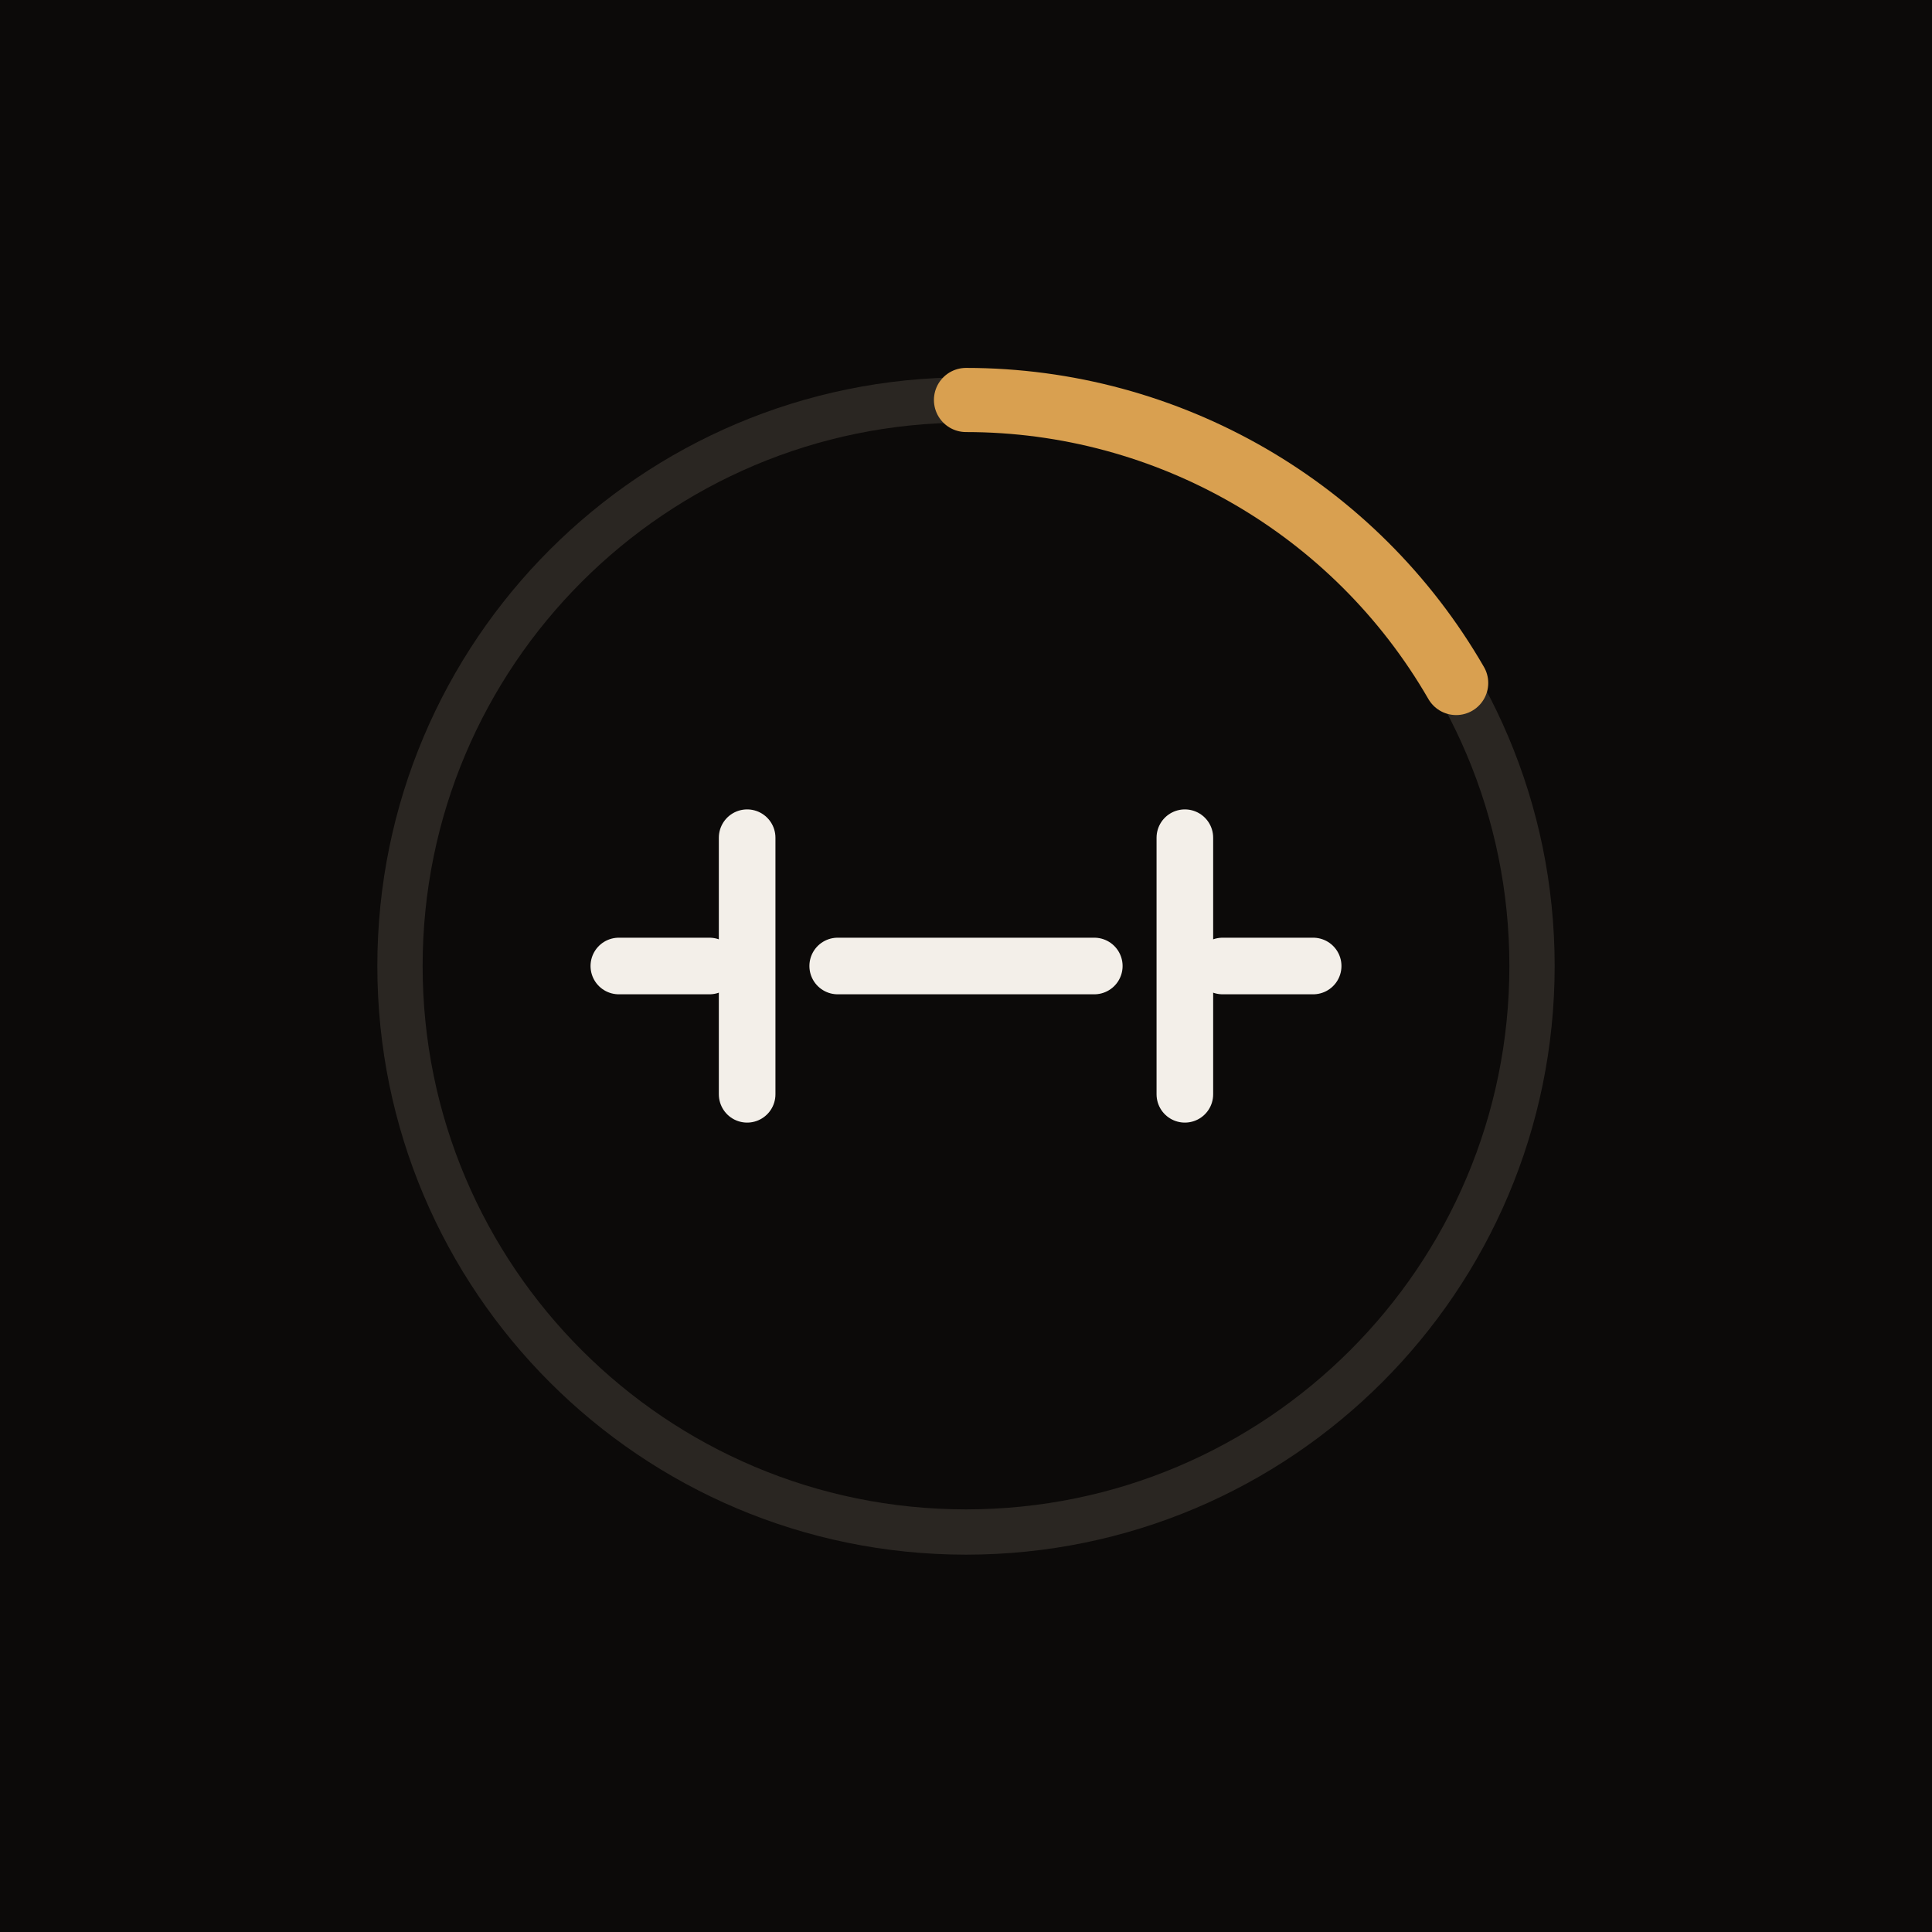
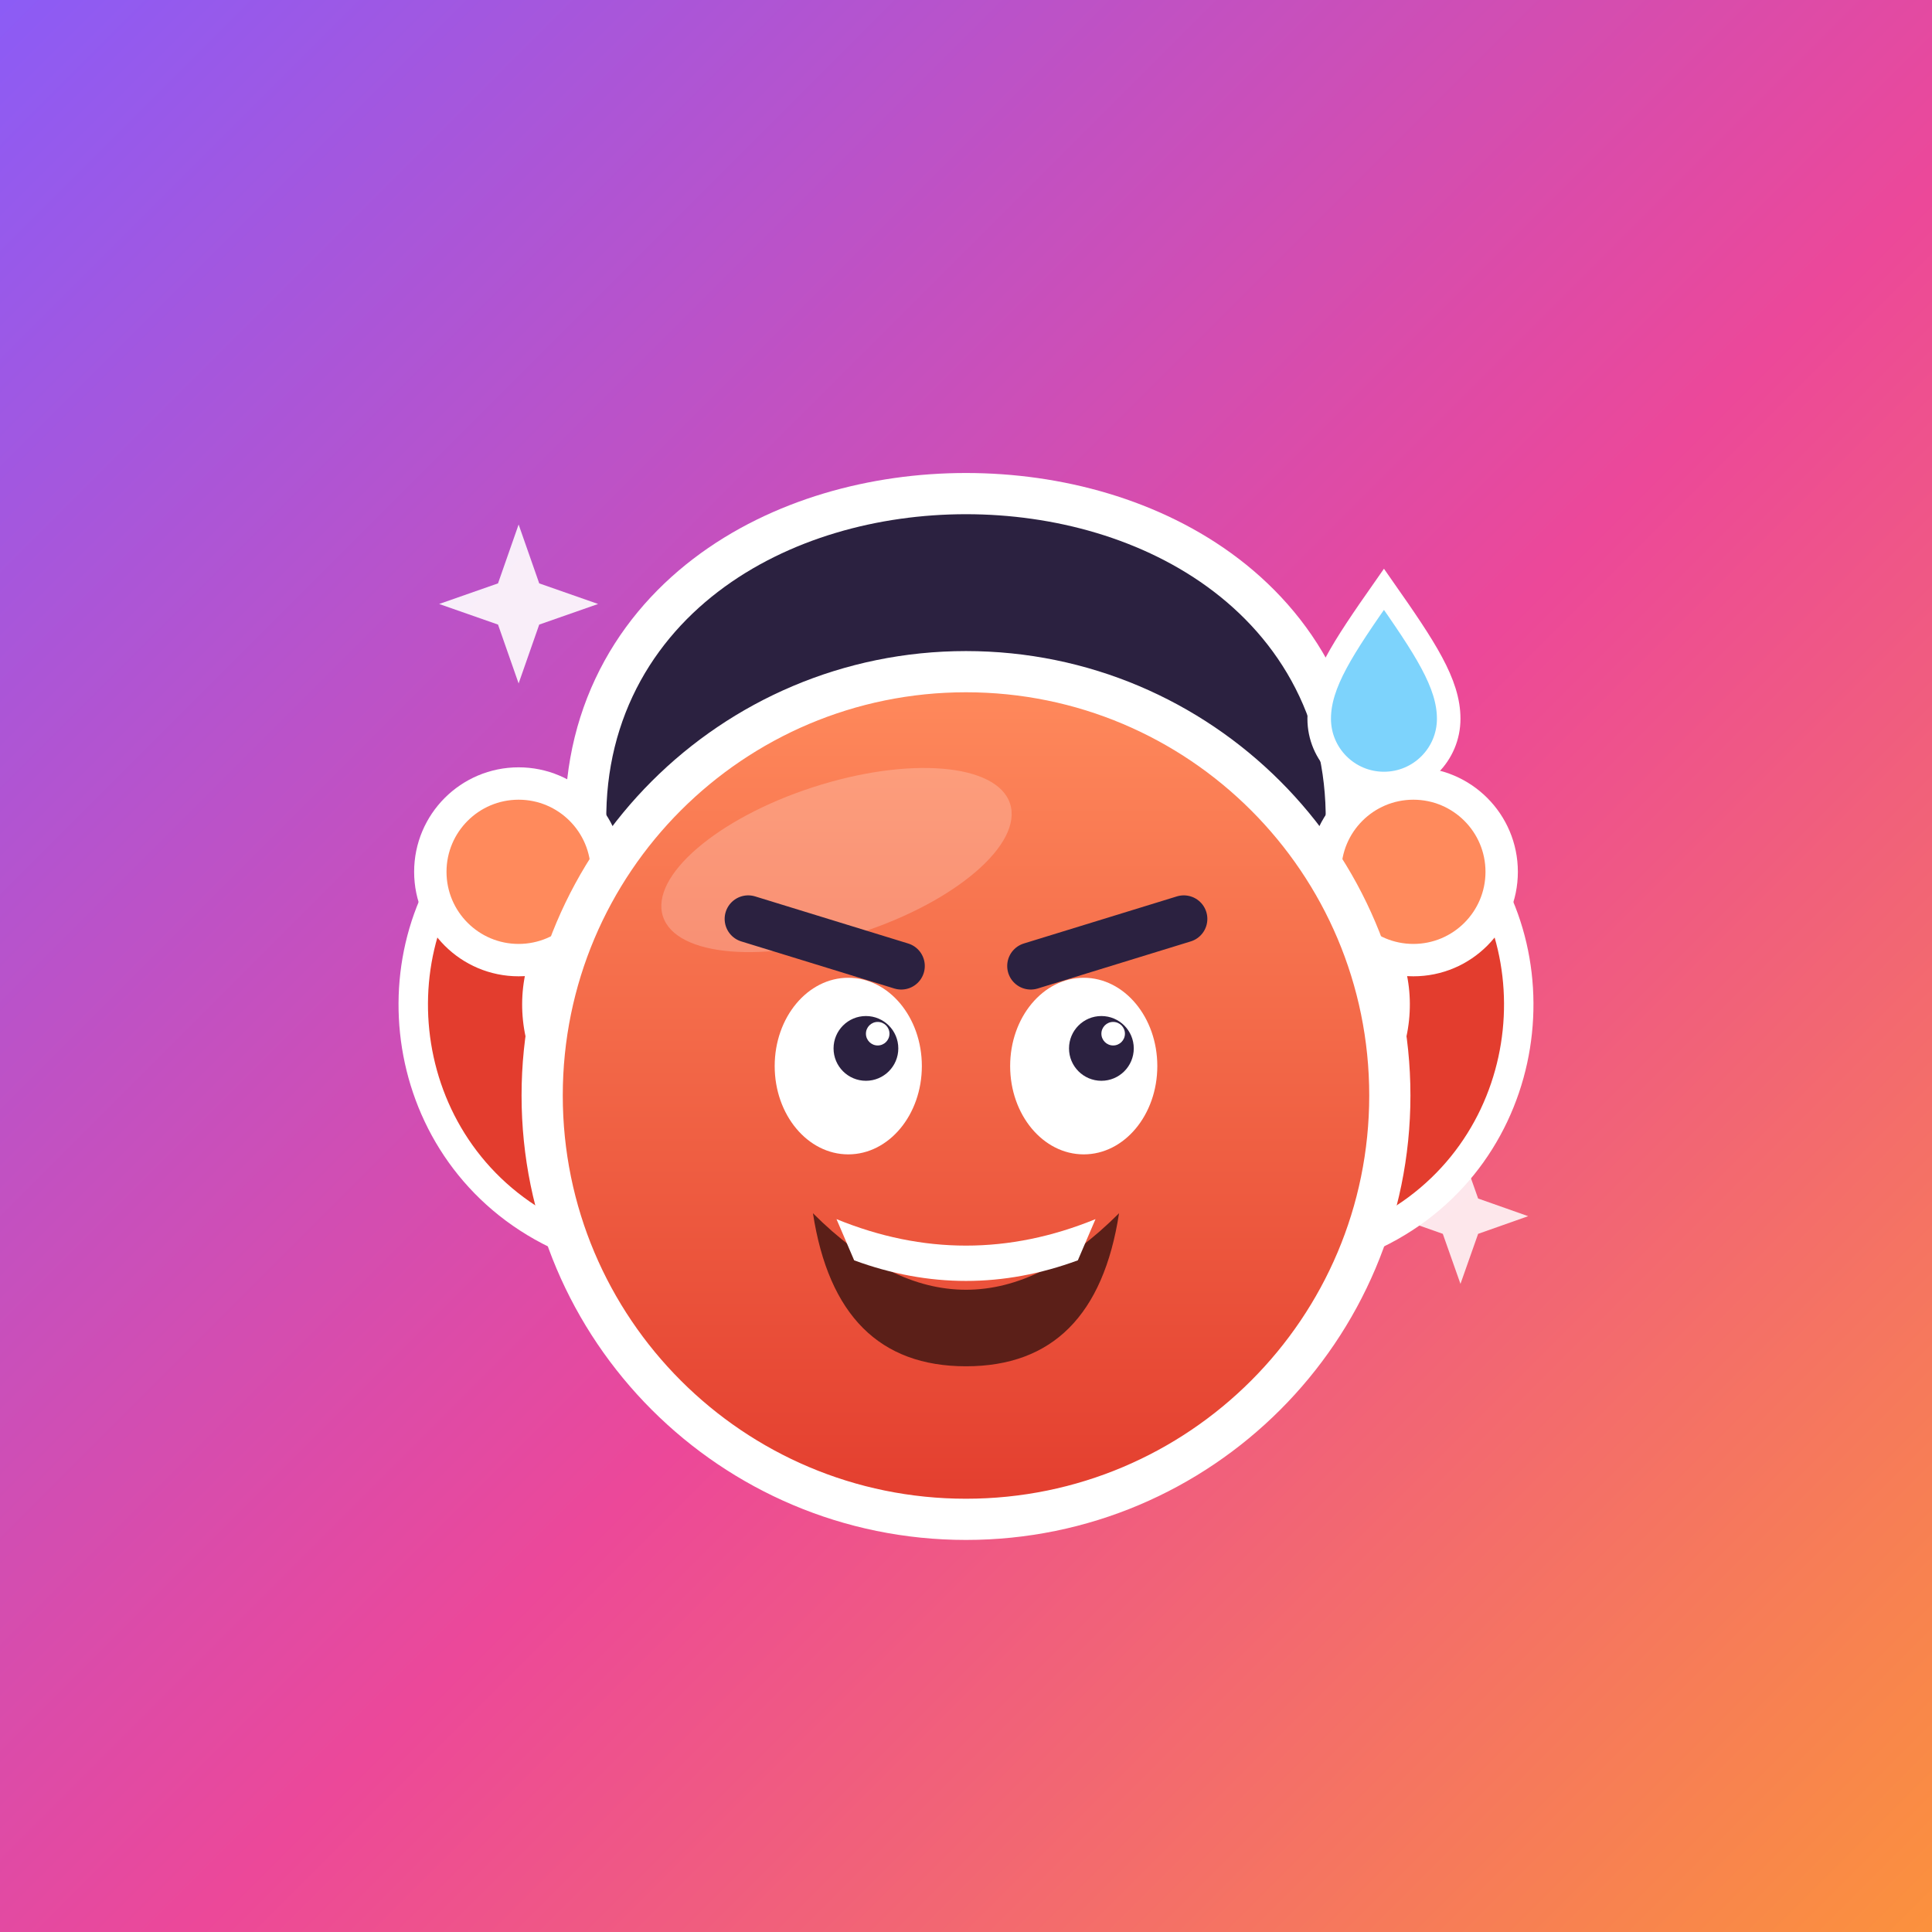
<svg xmlns="http://www.w3.org/2000/svg" viewBox="0 0 512 512">
-   <rect width="512" height="512" fill="#0c0a09" />
-   <circle cx="256" cy="256" r="150" stroke="#2a2622" stroke-width="12" fill="none" />
-   <path d="M256 106 a150 150 0 0 1 129.9 75" stroke="#d9a050" stroke-width="17" stroke-linecap="round" fill="none" />
-   <g stroke="#f3efe9" stroke-width="15" stroke-linecap="round">
-     <path d="M164 256h24" />
-     <path d="M324 256h24" />
-     <path d="M198 222v68" />
-     <path d="M314 222v68" />
-     <path d="M222 256h68" />
+   <defs>
+     <linearGradient id="mbg" x1="0" y1="0" x2="1" y2="1">
+       <stop offset="0" stop-color="#8b5cf6" />
+       <stop offset=".55" stop-color="#ec4899" />
+       <stop offset="1" stop-color="#fb923c" />
+     </linearGradient>
+     <linearGradient id="mbody" x1="0" y1="0" x2="0" y2="1">
+       <stop offset="0" stop-color="#ff8a5c" />
+       <stop offset="1" stop-color="#e33d2e" />
+     </linearGradient>
+   </defs>
+   <rect width="512" height="512" fill="url(#mbg)" />
+   <g transform="translate(256 256) scale(0.78) translate(-256 -256)">
+     <path d="M104 106l7 20 20 7-20 7-7 20-7-20-20-7 20-7z" fill="#fff" opacity=".9" />
+     <path d="M424 318l6 17 17 6-17 6-6 17-6-17-17-6 17-6z" fill="#fff" opacity=".85" />
+     <path d="M158 212C150 98 362 98 354 212" fill="none" stroke="#fff" stroke-width="76" stroke-linecap="round" />
+     <path d="M158 212C150 98 362 98 354 212" fill="none" stroke="#2b2140" stroke-width="48" stroke-linecap="round" />
+     <path d="M130 330C86 312 78 258 104 228" fill="none" stroke="#fff" stroke-width="52" stroke-linecap="round" />
+     <path d="M130 330C86 312 78 258 104 228" fill="none" stroke="#e33d2e" stroke-width="32" stroke-linecap="round" />
+     <circle cx="104" cy="224" r="30" fill="#ff8a5c" stroke="#fff" stroke-width="11" />
+     <path d="M382 330c44-18 52-72 26-102" fill="none" stroke="#fff" stroke-width="52" stroke-linecap="round" />
+     <path d="M382 330c44-18 52-72 26-102" fill="none" stroke="#e33d2e" stroke-width="32" stroke-linecap="round" />
+     <circle cx="408" cy="224" r="30" fill="#ff8a5c" stroke="#fff" stroke-width="11" />
+     <circle cx="256" cy="300" r="144" fill="url(#mbody)" stroke="#fff" stroke-width="14" />
+     <ellipse cx="212" cy="220" rx="62" ry="26" fill="#fff" opacity=".22" transform="rotate(-18 212 220)" />
+     <path d="M182 240l52 16" stroke="#2b2140" stroke-width="16" stroke-linecap="round" />
+     <path d="M330 240l-52 16" stroke="#2b2140" stroke-width="16" stroke-linecap="round" />
+     <ellipse cx="216" cy="290" rx="25" ry="30" fill="#fff" />
+     <ellipse cx="296" cy="290" rx="25" ry="30" fill="#fff" />
+     <circle cx="222" cy="284" r="11" fill="#2b2140" />
+     <circle cx="302" cy="284" r="11" fill="#2b2140" />
+     <circle cx="226" cy="279" r="4" fill="#fff" />
+     <circle cx="306" cy="279" r="4" fill="#fff" />
+     <path d="M204 340q52 52 104 0-8 52-52 52t-52-52z" fill="#5b1f18" />
+     <path d="M212 342q44 18 88 0l-6 14q-38 14-76 0z" fill="#fff" />
+     <path d="M398 128c14 20 22 32 22 44a22 22 0 1 1-44 0c0-12 8-24 22-44z" fill="#7dd3fc" stroke="#fff" stroke-width="8" />
  </g>
</svg>
